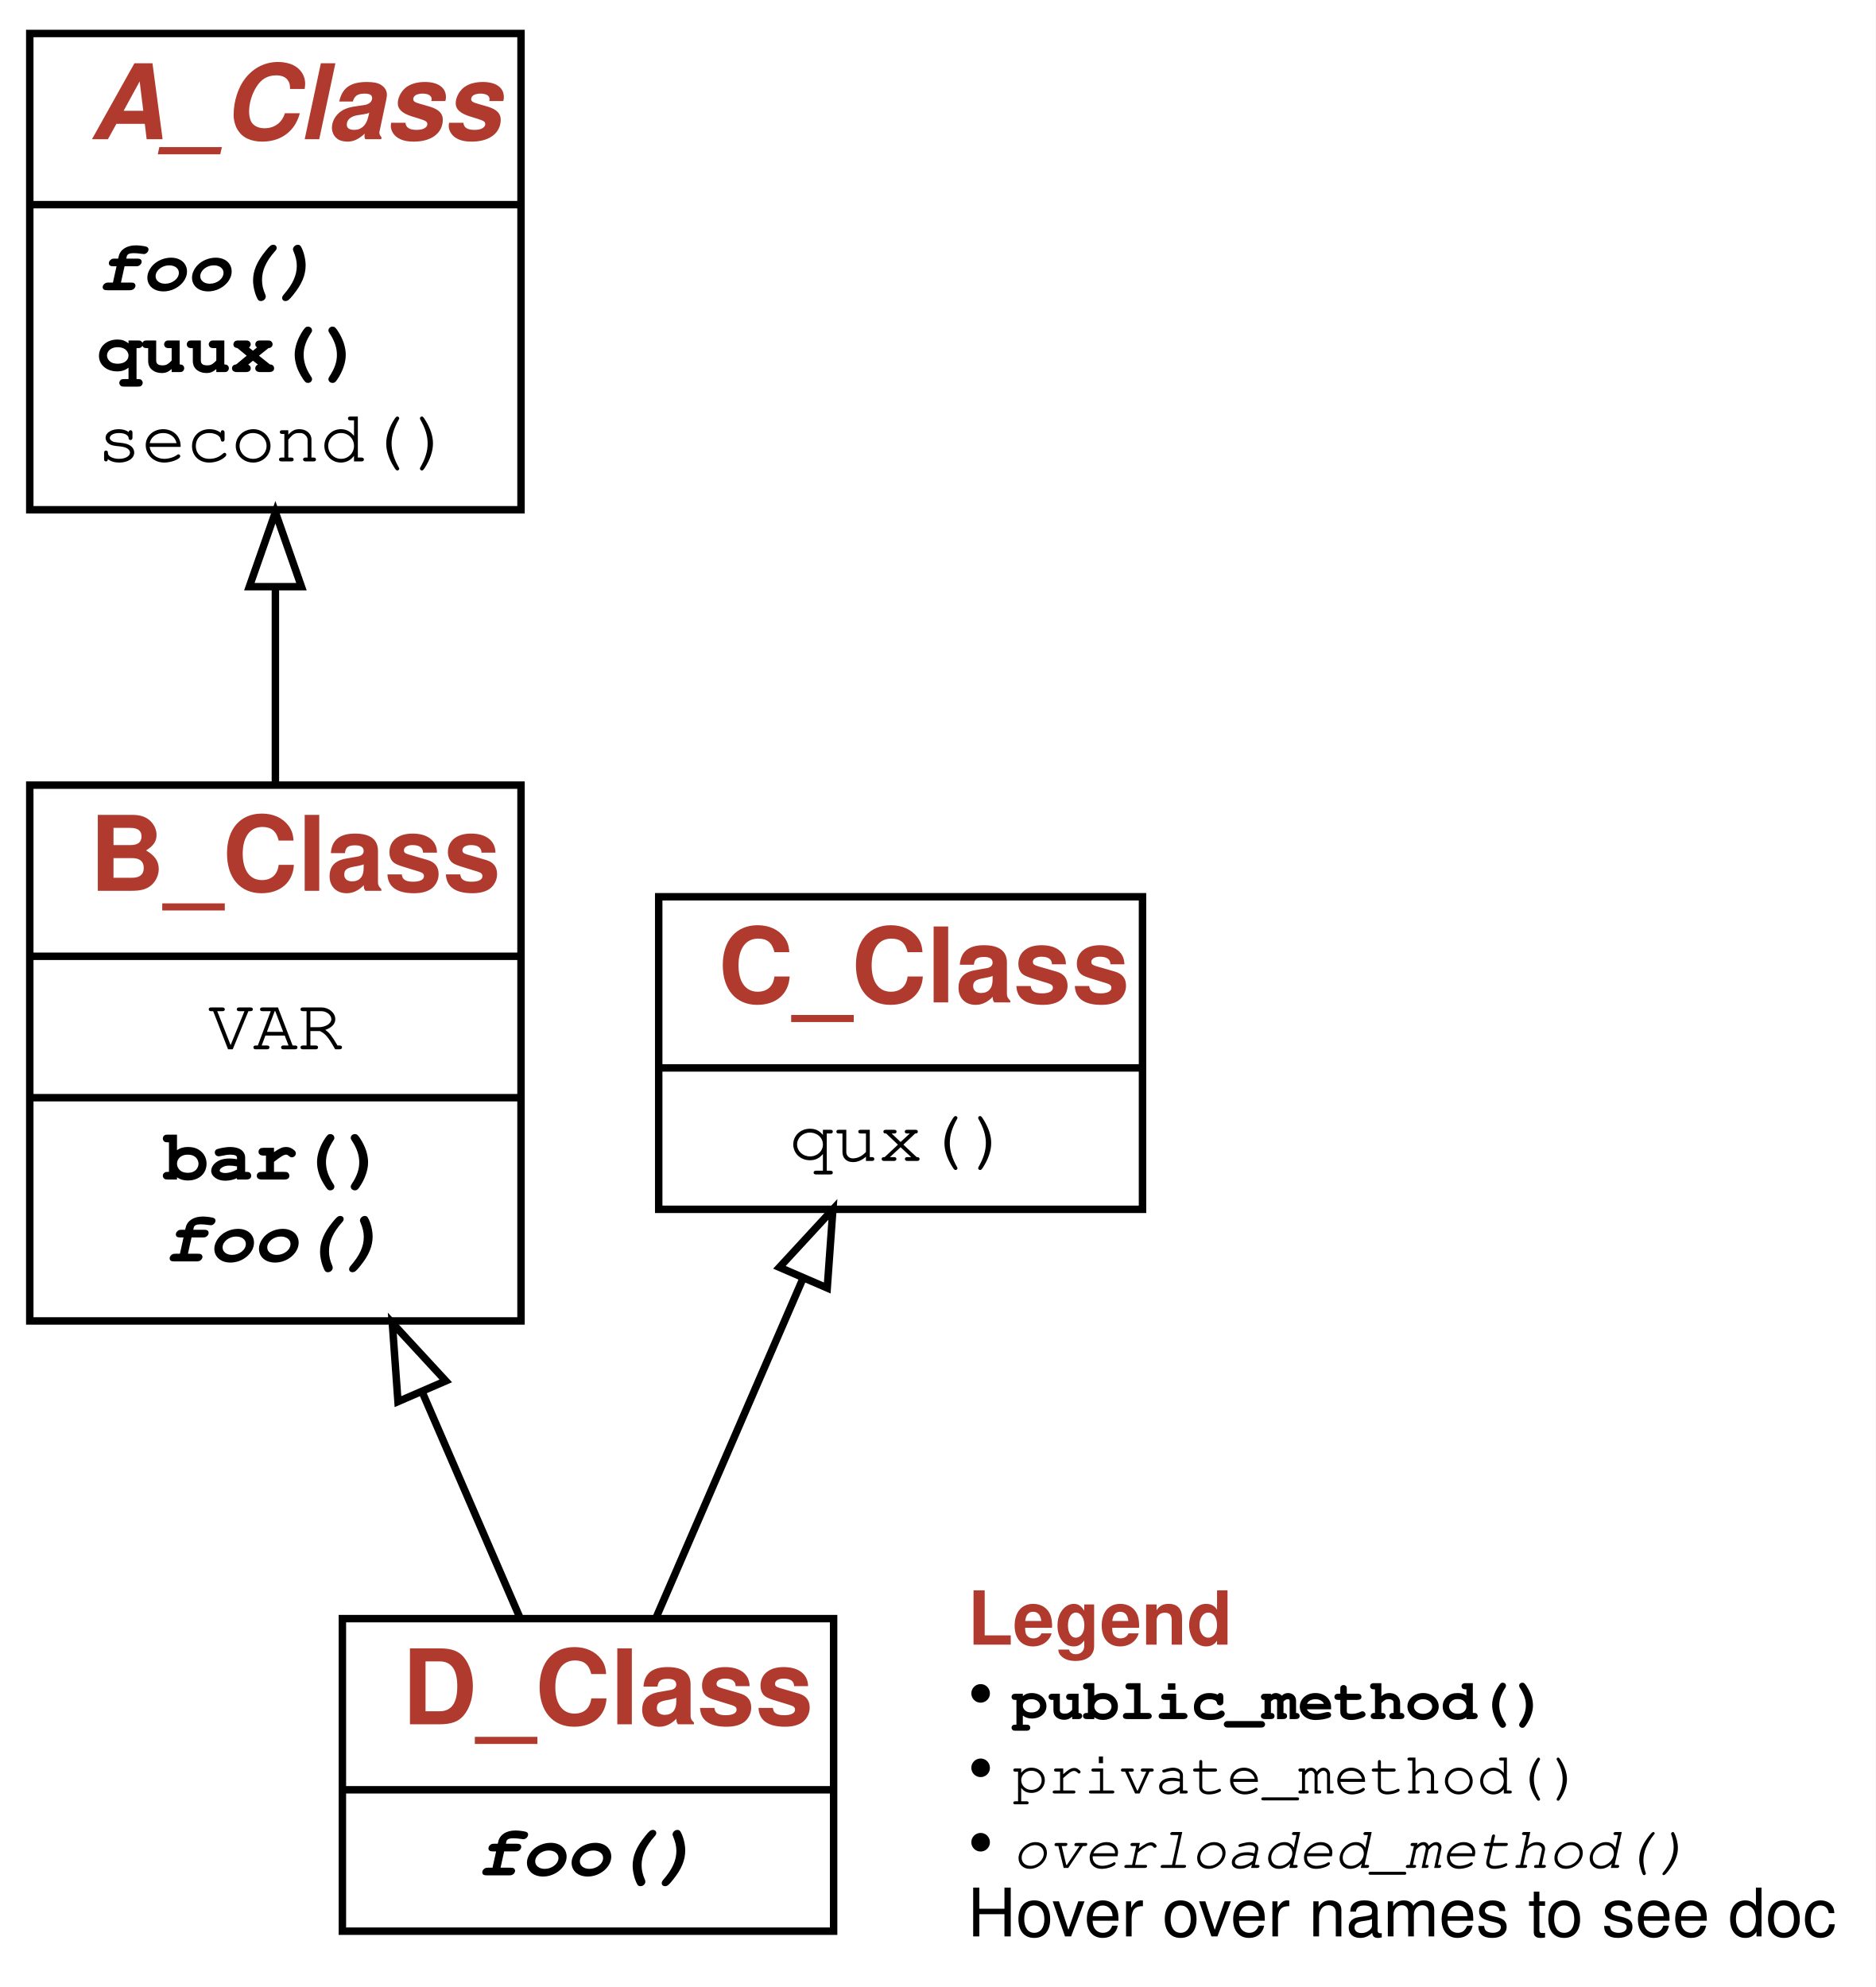
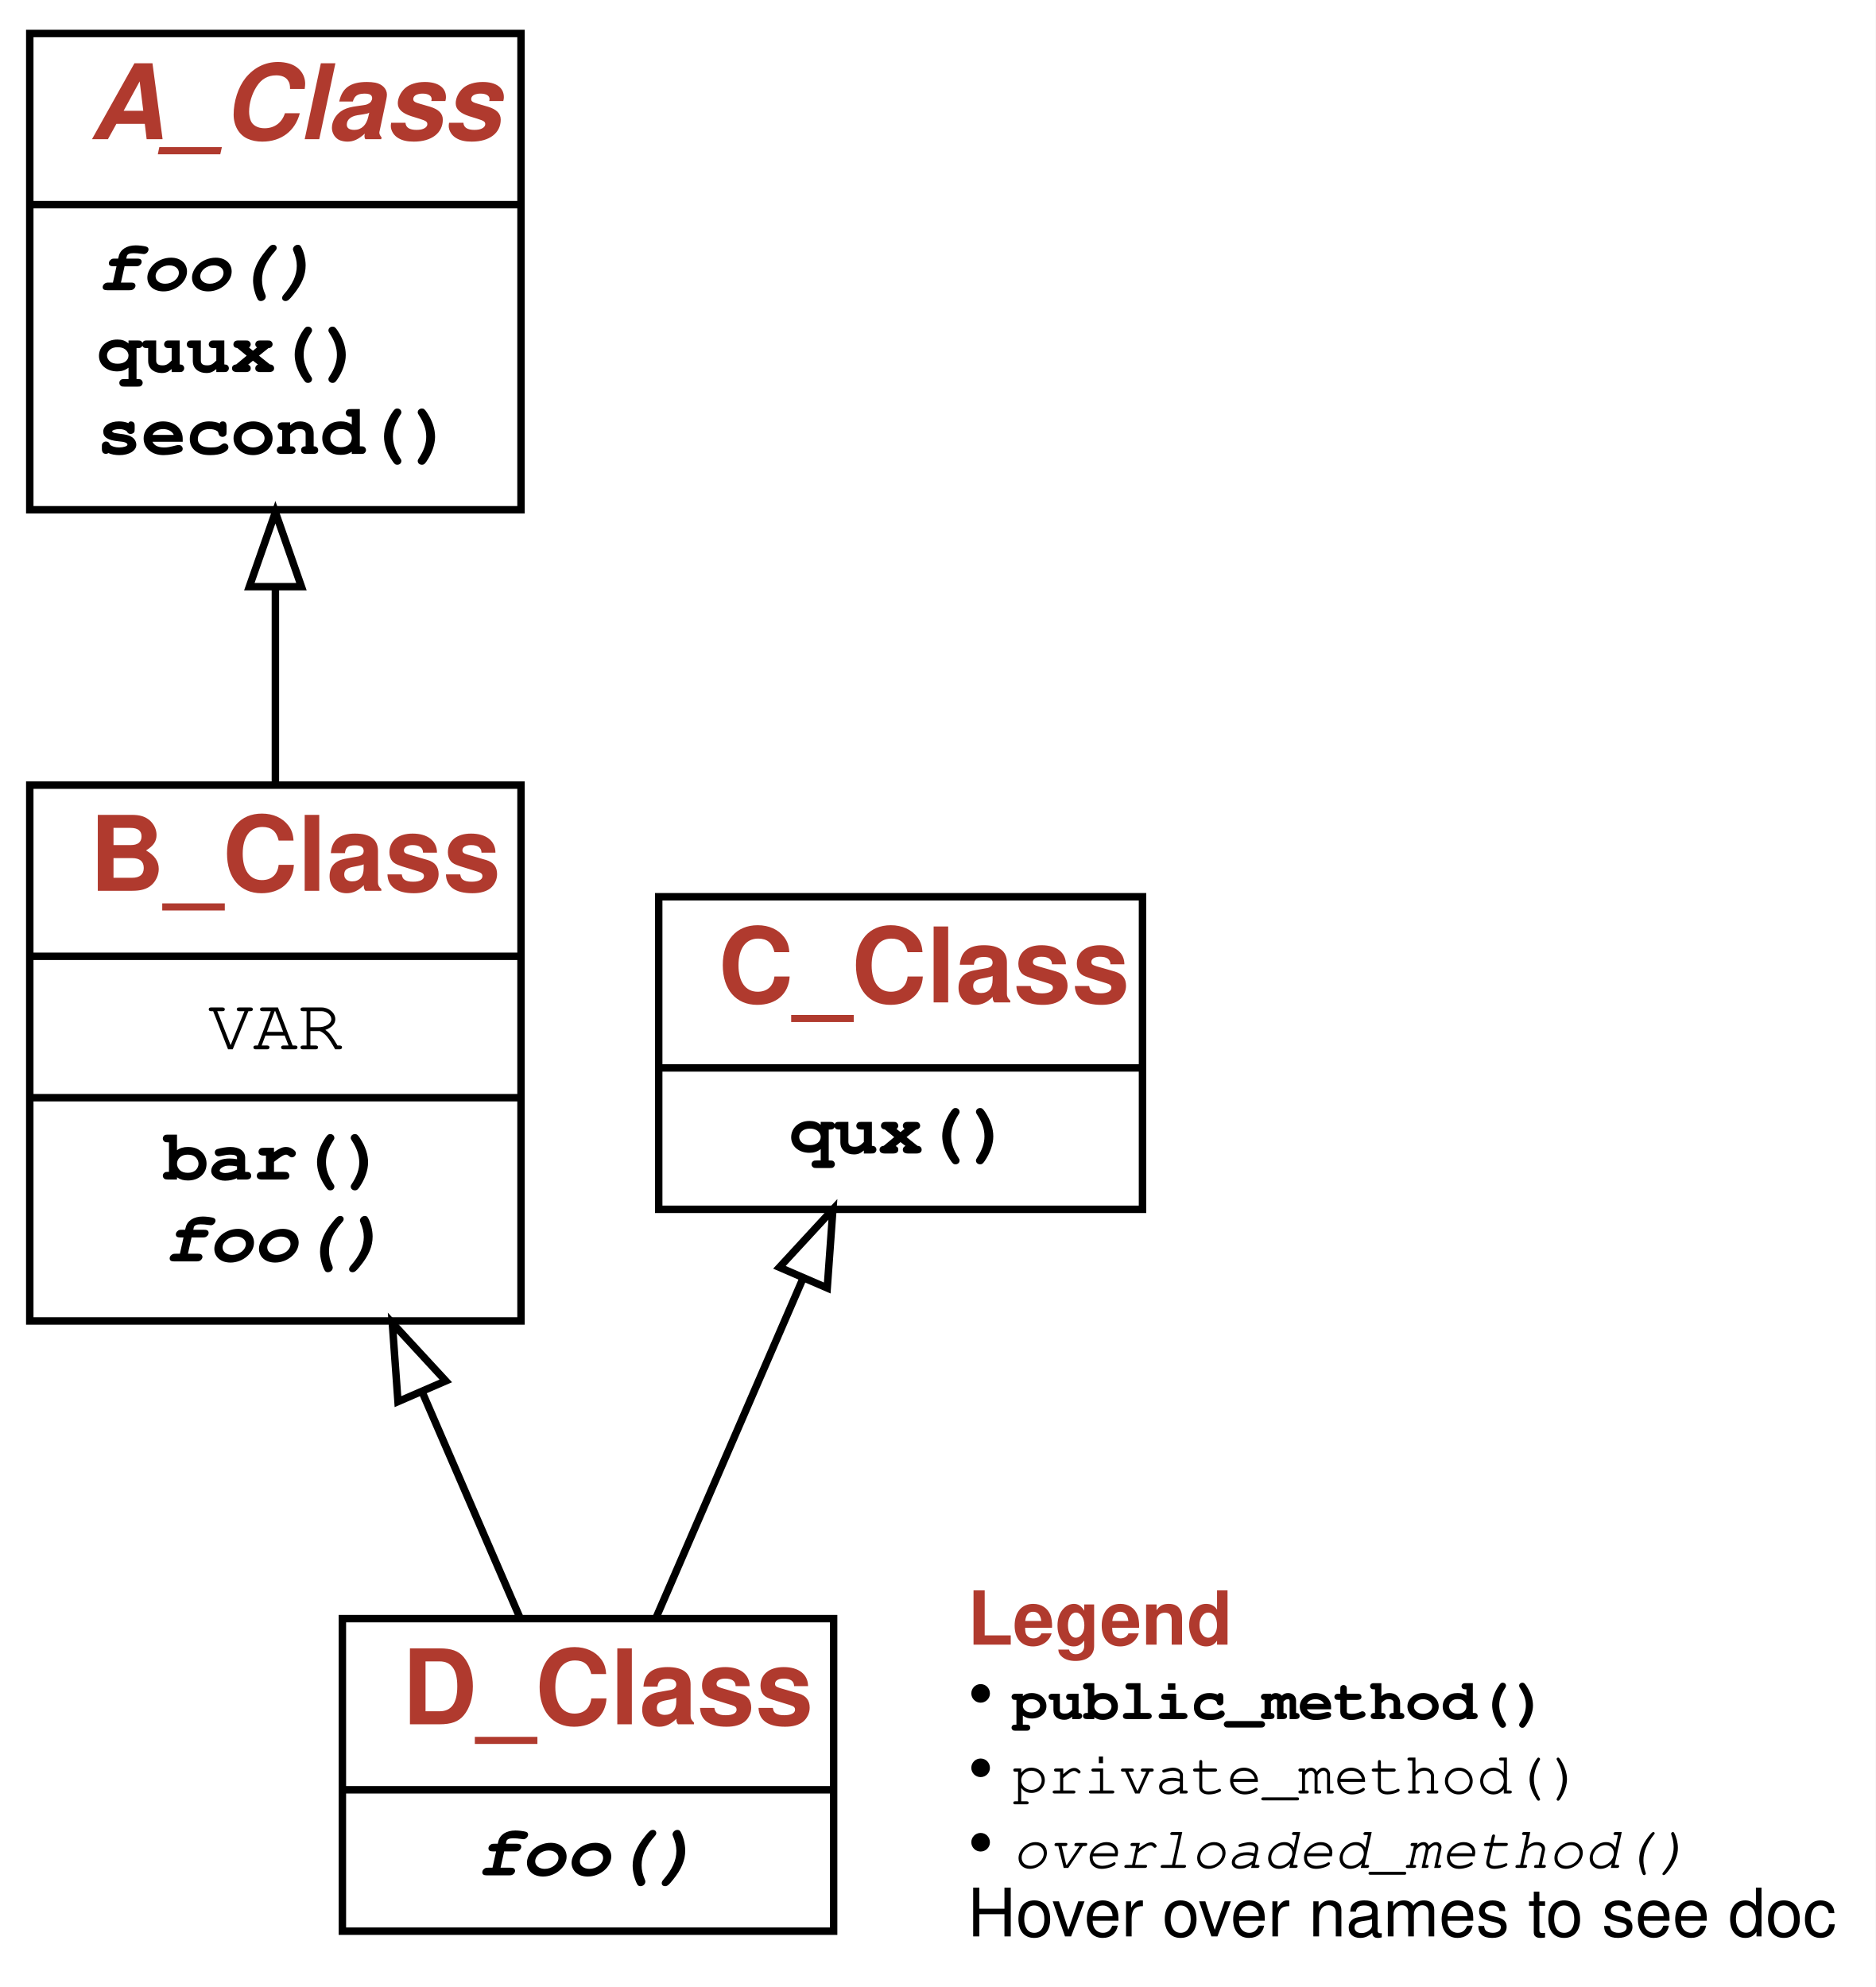
<svg xmlns="http://www.w3.org/2000/svg" xmlns:xlink="http://www.w3.org/1999/xlink" width="252pt" height="267pt" viewBox="0.00 0.00 252.00 267.00">
  <g id="graph0" class="graph" transform="scale(1 1) rotate(0) translate(4 263)">
    <g id="a_graph0">
      <a xlink:title="D_Class class hierarchy">
        <polygon fill="#ffffff" stroke="transparent" points="-4,4 -4,-263 248,-263 248,4 -4,4" />
      </a>
    </g>
    <g id="node1" class="node">
      <g id="a_node1">
        <a xlink:href="#" xlink:title="class D_Class:&#10;A subclass inheriting from multiple superclasses.&#10;Comes with a fairly long, but meaningless documentation.">
          <polygon fill="none" stroke="#000000" points="42,-3.5 42,-45.5 108,-45.5 108,-3.5 42,-3.5" />
          <text text-anchor="start" x="50" y="-31.3" font-family="Patua One, Helvetica, sans-serif" font-weight="bold" font-size="14.00" fill="#b03a2e">D_Class</text>
          <polyline fill="none" stroke="#000000" points="42,-22.5 108,-22.5 " />
          <g id="a_node1_0">
            <a xlink:href="#" xlink:title="D_Class">
              <g id="a_node1_1">
                <a xlink:href="#" xlink:title="foo(self) -&gt; None:&#10;A WW2 foo fighter.">
                  <text text-anchor="start" x="60" y="-11" font-family="'Fira Mono', 'Source Code Pro', 'Courier', monospace" font-weight="bold" font-style="italic" font-size="10.00" fill="#000000">foo()</text>
                </a>
              </g>
            </a>
          </g>
        </a>
      </g>
    </g>
    <g id="node2" class="node">
      <g id="a_node2">
        <a xlink:href="#" xlink:title="class B_Class:&#10;A subclass inheriting some methods.">
          <polygon fill="none" stroke="#000000" points="0,-85.5 0,-157.5 66,-157.5 66,-85.5 0,-85.5" />
          <text text-anchor="start" x="8" y="-143.3" font-family="Patua One, Helvetica, sans-serif" font-weight="bold" font-size="14.00" fill="#b03a2e">B_Class</text>
          <polyline fill="none" stroke="#000000" points="0,-134.5 66,-134.5 " />
          <g id="a_node2_2">
            <a xlink:href="#" xlink:title="B_Class">
              <g id="a_node2_3">
                <a xlink:href="#" xlink:title="VAR = 'A variable'">
                  <text text-anchor="start" x="24" y="-122" font-family="'Fira Mono', 'Source Code Pro', 'Courier', monospace" font-size="10.00" fill="#000000">VAR</text>
                </a>
              </g>
            </a>
          </g>
          <polyline fill="none" stroke="#000000" points="0,-115.5 66,-115.5 " />
          <g id="a_node2_4">
            <a xlink:href="#" xlink:title="B_Class">
              <g id="a_node2_5">
                <a xlink:href="#" xlink:title="bar(self, qux:Any=None, bartender:int=42) -&gt; None:&#10;A qux walks into a bar.&#10;`bartender` is an optional attribute.">
                  <text text-anchor="start" x="18" y="-104.5" font-family="'Fira Mono', 'Source Code Pro', 'Courier', monospace" font-weight="bold" font-size="10.00" fill="#000000">bar()</text>
                </a>
              </g>
              <g id="a_node2_6">
                <a xlink:href="#" xlink:title="foo(self) -&gt; None:&#10;A WW2 foo fighter.">
                  <text text-anchor="start" x="18" y="-93.5" font-family="'Fira Mono', 'Source Code Pro', 'Courier', monospace" font-weight="bold" font-style="italic" font-size="10.00" fill="#000000">foo()</text>
                </a>
              </g>
            </a>
          </g>
        </a>
      </g>
    </g>
    <g id="edge1" class="edge">
      <path fill="none" stroke="#000000" d="M65.887,-45.548C62.005,-54.511 57.316,-65.341 52.71,-75.978" />
      <polygon fill="none" stroke="#000000" points="49.468,-74.658 48.706,-85.226 55.892,-77.44 49.468,-74.658" />
    </g>
    <g id="node4" class="node">
      <g id="a_node4">
        <a xlink:href="#" xlink:title="class C_Class:&#10;A class injecting some method">
          <polygon fill="none" stroke="#000000" points="84.5,-100.5 84.5,-142.5 149.5,-142.5 149.5,-100.5 84.5,-100.5" />
          <text text-anchor="start" x="92.5" y="-128.3" font-family="Patua One, Helvetica, sans-serif" font-weight="bold" font-size="14.00" fill="#b03a2e">C_Class</text>
          <polyline fill="none" stroke="#000000" points="84.5,-119.5 149.5,-119.5 " />
          <g id="a_node4_7">
            <a xlink:href="#" xlink:title="C_Class">
              <g id="a_node4_8">
                <a xlink:href="#" xlink:title="qux(self) -&gt; None">
-                   <text text-anchor="start" x="102" y="-107" font-family="'Fira Mono', 'Source Code Pro', 'Courier', monospace" font-size="10.00" fill="#000000">qux()</text>
+                   <text text-anchor="start" x="102" y="-108" font-family="'Fira Mono', 'Source Code Pro', 'Courier', monospace" font-weight="bold" font-size="10.00" fill="#000000">qux()</text>
                </a>
              </g>
            </a>
          </g>
        </a>
      </g>
    </g>
    <g id="edge3" class="edge">
      <path fill="none" stroke="#000000" d="M84.113,-45.548C89.892,-58.894 97.462,-76.376 103.882,-91.204" />
      <polygon fill="none" stroke="#000000" points="100.719,-92.707 107.904,-100.493 107.143,-89.926 100.719,-92.707" />
    </g>
    <g id="node3" class="node">
      <g id="a_node3">
        <a xlink:href="#" xlink:title="class A_Class:&#10;A Class which does A thing right.&#10;Comes with a longer docstring.">
          <polygon fill="none" stroke="#000000" points="0,-194.5 0,-258.5 66,-258.5 66,-194.5 0,-194.5" />
          <text text-anchor="start" x="8" y="-244.3" font-family="Patua One, Helvetica, sans-serif" font-weight="bold" font-style="italic" font-size="14.00" fill="#b03a2e">A_Class</text>
          <polyline fill="none" stroke="#000000" points="0,-235.5 66,-235.5 " />
          <g id="a_node3_9">
            <a xlink:href="#" xlink:title="A_Class">
              <g id="a_node3_10">
                <a xlink:href="#" xlink:title="foo(self) -&gt; None:&#10;The Adventures of the glorious Foo">
                  <text text-anchor="start" x="9" y="-224" font-family="'Fira Mono', 'Source Code Pro', 'Courier', monospace" font-weight="bold" font-style="italic" font-size="10.00" fill="#000000">foo()</text>
                </a>
              </g>
              <g id="a_node3_11">
                <a xlink:href="#" xlink:title="quux(self) -&gt; None:&#10;A method that is not used.">
                  <text text-anchor="start" x="9" y="-213" font-family="'Fira Mono', 'Source Code Pro', 'Courier', monospace" font-weight="bold" font-size="10.00" fill="#000000">quux()</text>
                </a>
              </g>
              <g id="a_node3_12">
                <a xlink:href="#" xlink:title="second(self) -&gt; None">
-                   <text text-anchor="start" x="9" y="-201" font-family="'Fira Mono', 'Source Code Pro', 'Courier', monospace" font-size="10.00" fill="#000000">second()</text>
+                   <text text-anchor="start" x="9" y="-202" font-family="'Fira Mono', 'Source Code Pro', 'Courier', monospace" font-weight="bold" font-size="10.00" fill="#000000">second()</text>
                </a>
              </g>
            </a>
          </g>
        </a>
      </g>
    </g>
    <g id="edge2" class="edge">
      <path fill="none" stroke="#000000" d="M33,-157.635C33,-166.163 33,-175.33 33,-184.106" />
      <polygon fill="none" stroke="#000000" points="29.5,-184.167 33,-194.167 36.5,-184.167 29.5,-184.167" />
    </g>
    <g id="node5" class="node">
      <text text-anchor="start" x="126" y="-42" font-family="Patua One, Helvetica, sans-serif" font-weight="bold" font-size="10.00" fill="#b03a2e">Legend</text>
      <text text-anchor="start" x="126" y="-32" font-family="Patua One, Helvetica, sans-serif" font-size="10.00" fill="#000000">• </text>
      <text text-anchor="start" x="132" y="-32" font-family="'Fira Mono', 'Source Code Pro', 'Courier', monospace" font-weight="bold" font-size="8.00" fill="#000000">public_method()</text>
      <text text-anchor="start" x="126" y="-22" font-family="Patua One, Helvetica, sans-serif" font-size="10.00" fill="#000000">• </text>
      <text text-anchor="start" x="132" y="-22" font-family="'Fira Mono', 'Source Code Pro', 'Courier', monospace" font-size="8.00" fill="#000000">private_method()</text>
      <text text-anchor="start" x="126" y="-12" font-family="Patua One, Helvetica, sans-serif" font-size="10.00" fill="#000000">• </text>
      <text text-anchor="start" x="132" y="-12" font-family="'Fira Mono', 'Source Code Pro', 'Courier', monospace" font-style="italic" font-size="8.00" fill="#000000">overloaded_method()</text>
      <text text-anchor="start" x="126" y="-2.8" font-family="Helvetica,sans-Serif" font-size="9.00" fill="#000000">Hover over names to see doc</text>
    </g>
  </g>
</svg>
